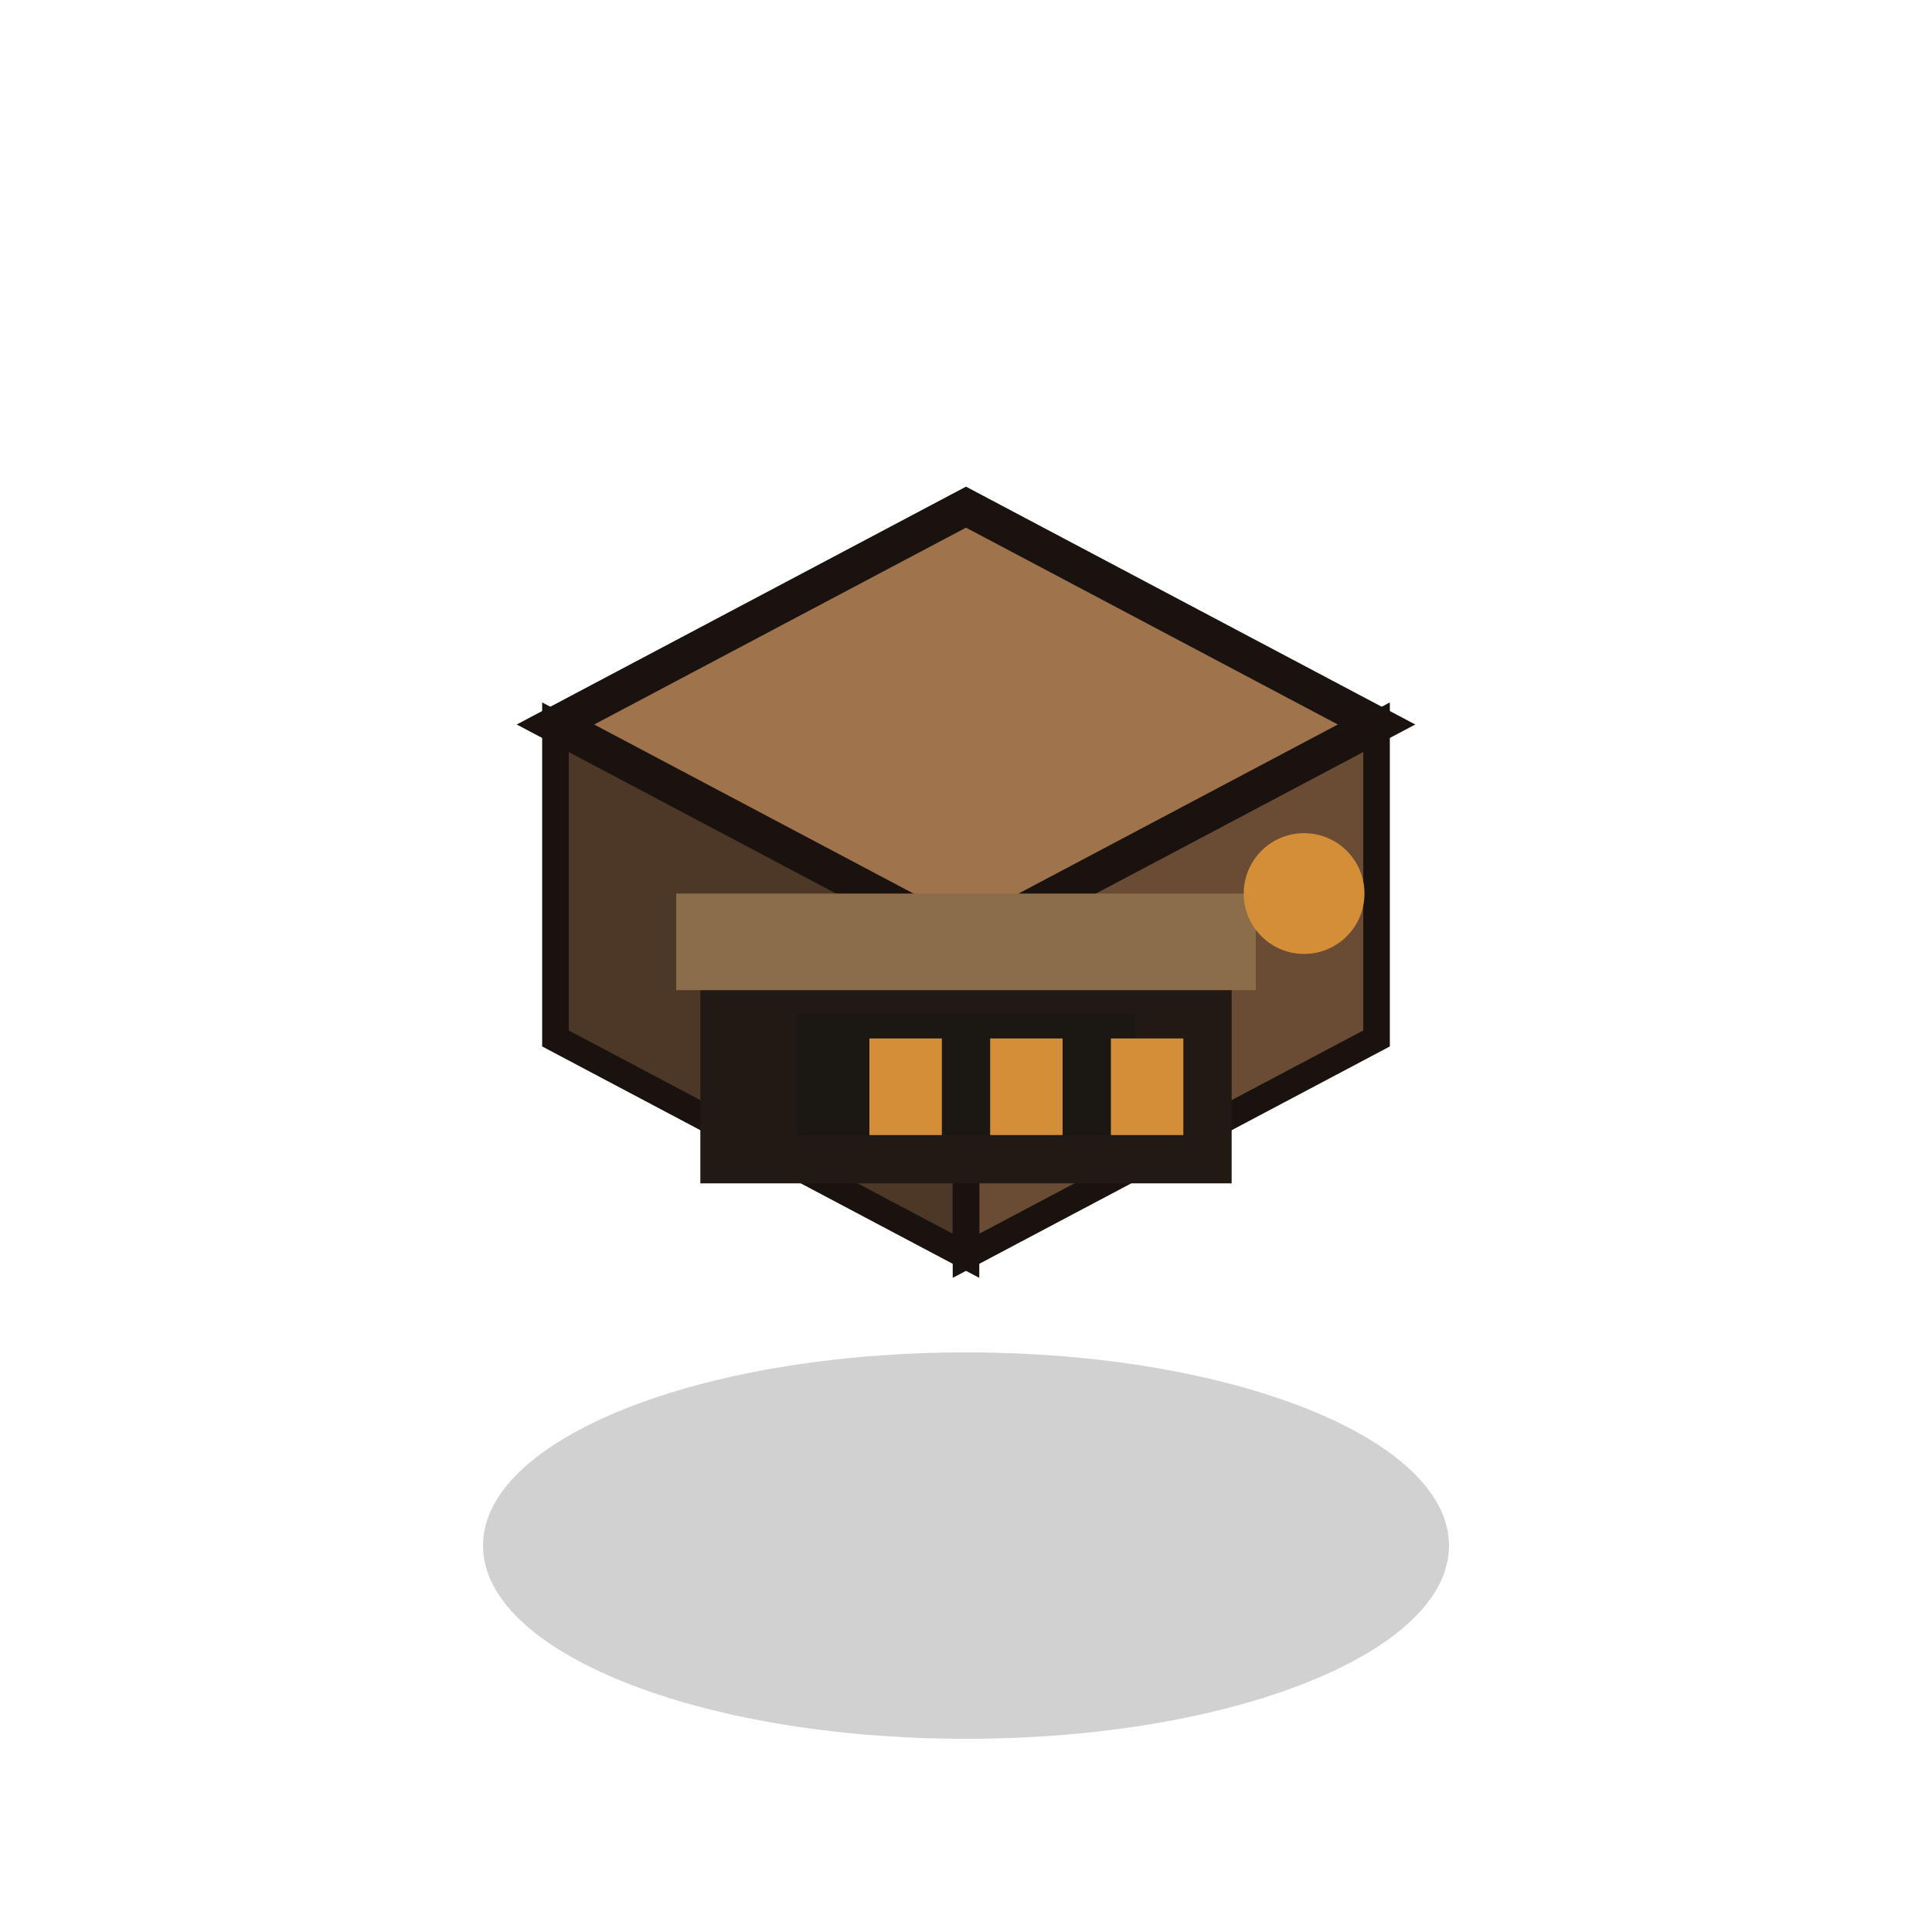
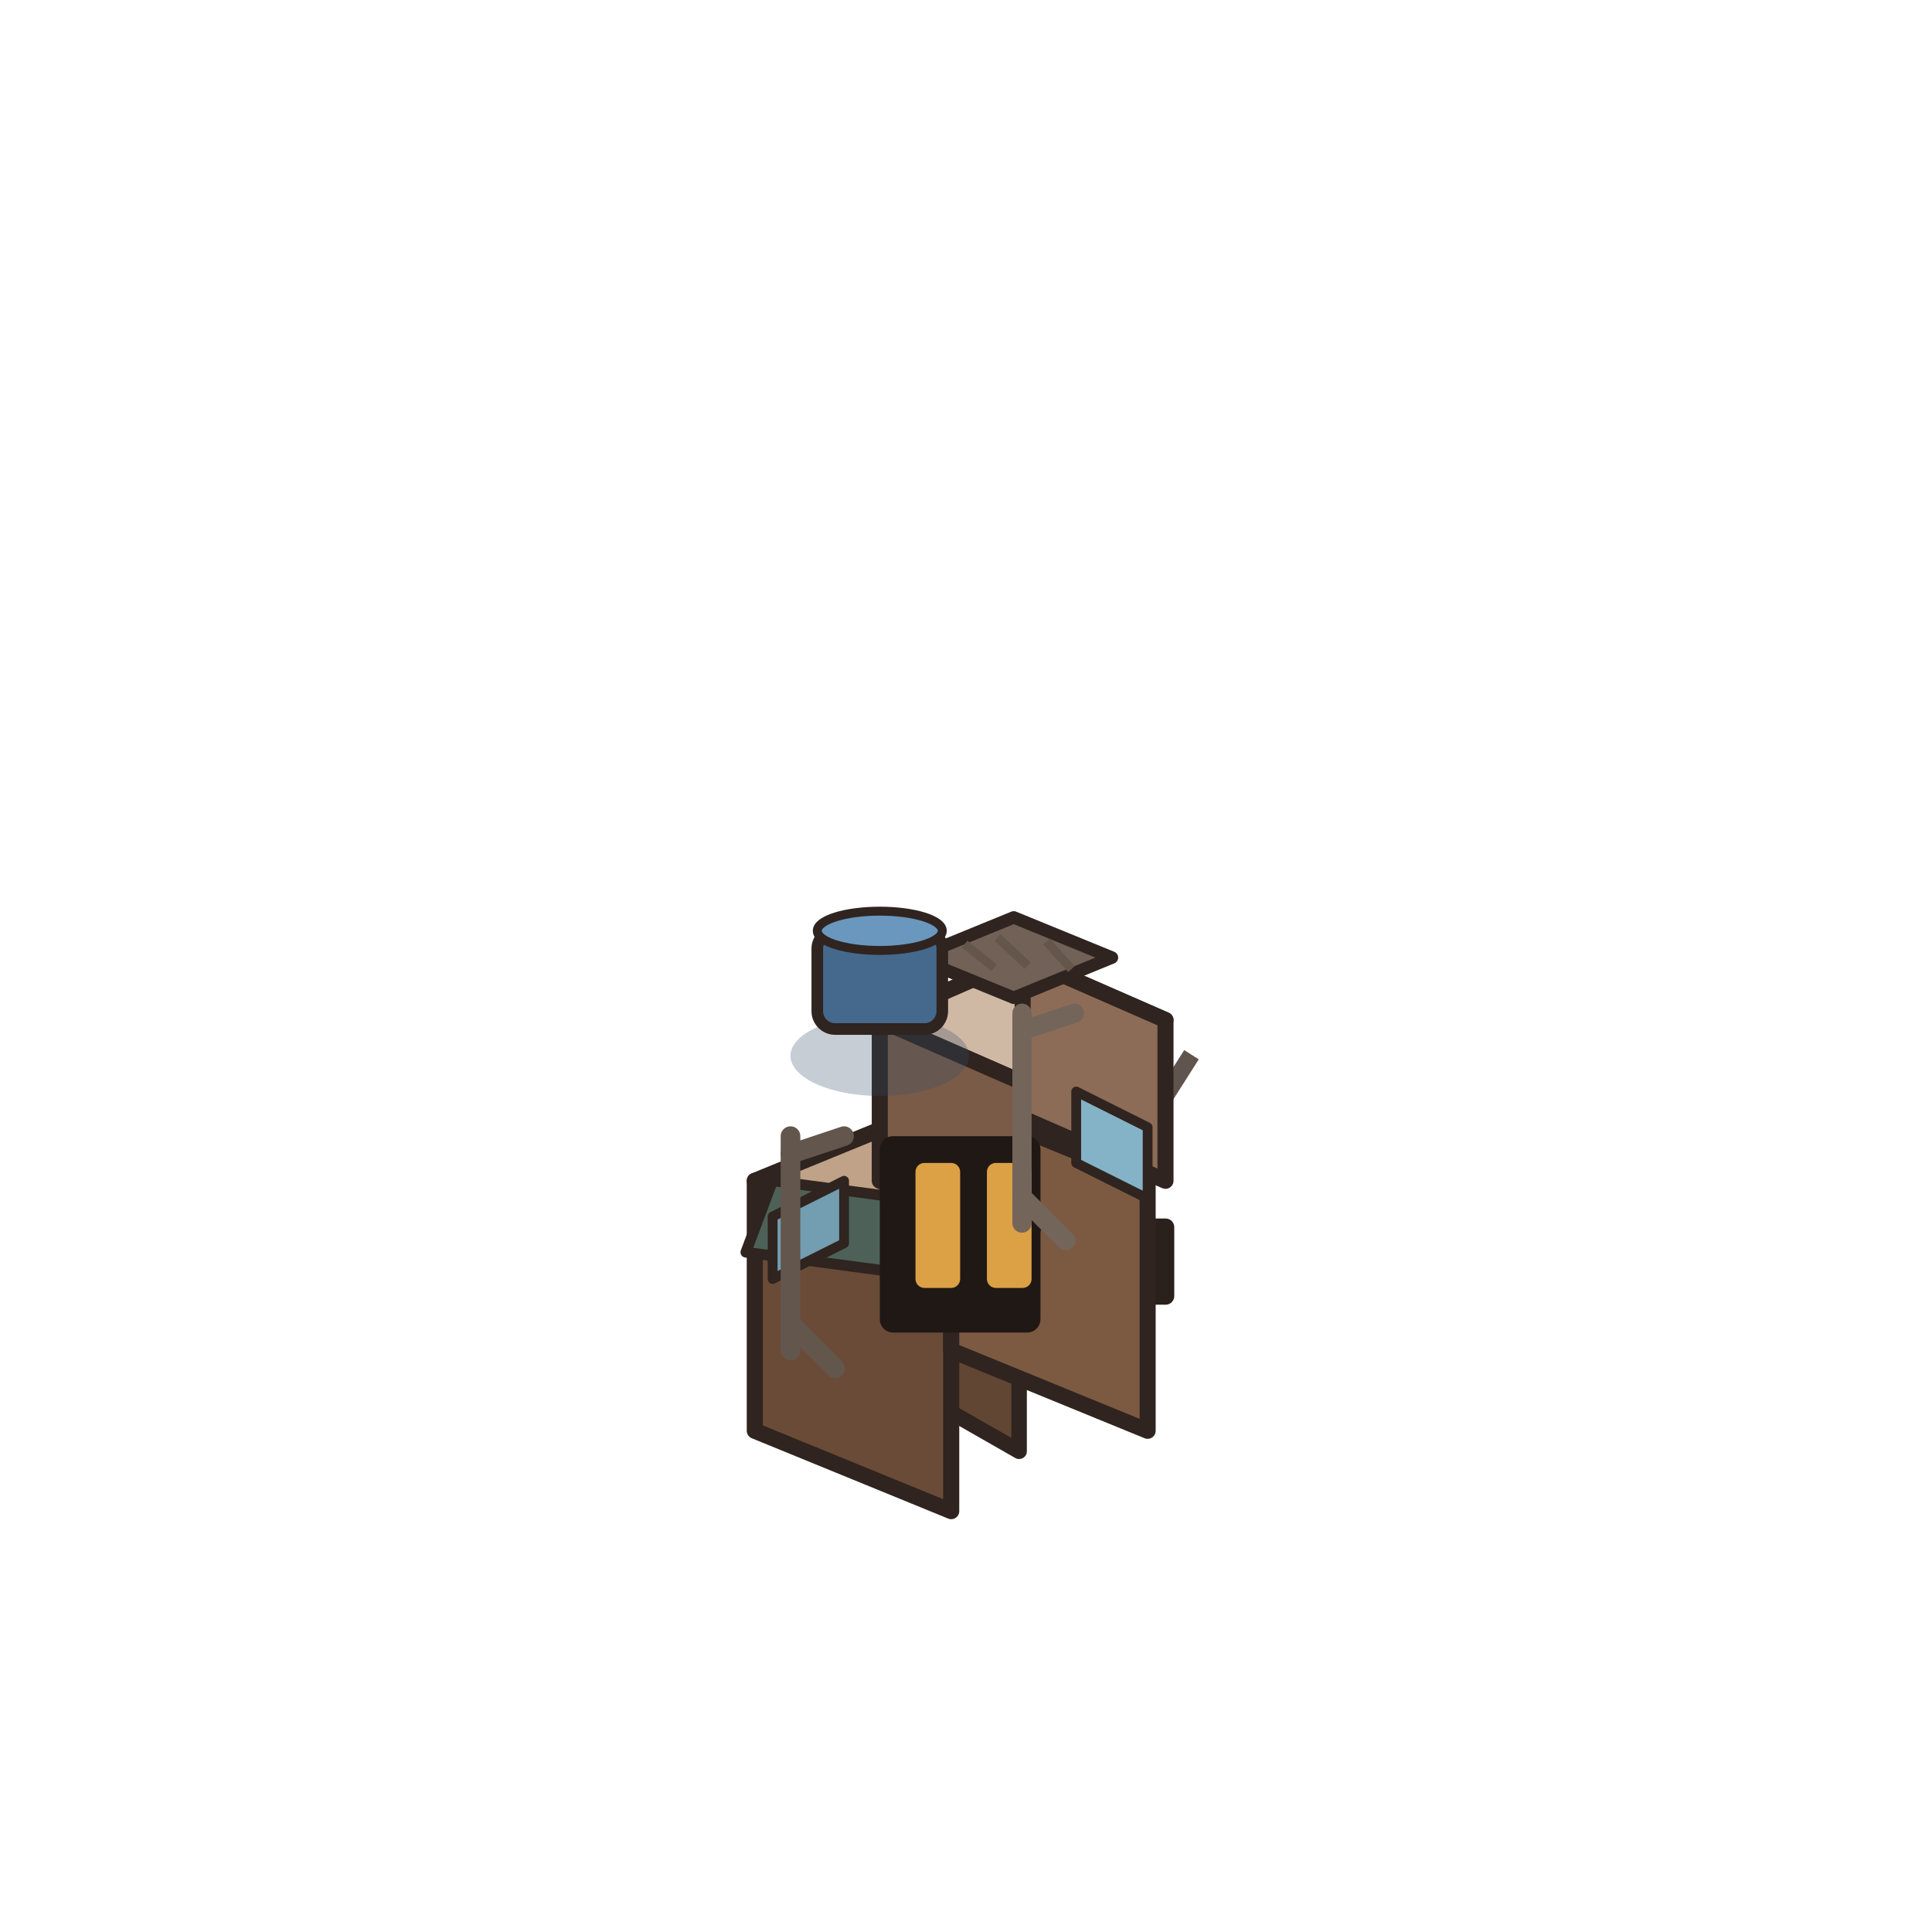
- <svg xmlns="http://www.w3.org/2000/svg" viewBox="0 0 160 160">
-   <ellipse cx="80" cy="128" rx="40" ry="16" fill="rgba(0,0,0,0.18)" />
-   <polygon points="46,60 80,78 80,104 46,86" fill="#4d3827" />
-   <polygon points="114,60 80,78 80,104 114,86" fill="#6a4b34" />
-   <polygon points="80,42 114,60 80,78 46,60" fill="#9f744c" />
-   <polygon points="80,42 114,60 80,78 46,60" fill="none" stroke="#19120e" stroke-width="3" />
-   <polygon points="46,60 80,78 80,104 46,86" fill="none" stroke="#19120e" stroke-width="2.2" />
-   <polygon points="114,60 80,78 80,104 114,86" fill="none" stroke="#19120e" stroke-width="2.2" />
-   <rect x="58" y="78" width="44" height="20" fill="#211a14" />
-   <rect x="56" y="74" width="48" height="8" fill="#8b6d4a" />
-   <rect x="66" y="84" width="28" height="10" fill="#1b1712" />
-   <rect x="72" y="86" width="6" height="8" fill="#d58e38" />
-   <rect x="82" y="86" width="6" height="8" fill="#d58e38" />
-   <rect x="92" y="86" width="6" height="8" fill="#d58e38" />
-   <circle cx="108" cy="74" r="5" fill="#d58e38" />
+ <svg xmlns="http://www.w3.org/2000/svg" viewBox="0 0 160 160" fill="none">
+   <g id="boca boca-asset" data-asset-type="boca boca" data-category="poor" data-density="medium-low">
+     <g transform="translate(10 21.67) scale(0.7292)" id="boca boca-render-root">
+       <g id="placement-awning-3" transform="translate(0 9) scale(1.039)" data-module-id="awning" data-node-id="awning-3" data-layer="background">
+         <g>
+           <polygon points="80,98 104,102 101,110 77,106" fill="#567362" stroke="#2f241f" stroke-width="1.2" stroke-linejoin="round" />
+           <line x1="83" y1="100" x2="80" y2="107" stroke="#3f5144" stroke-width="1" />
+           <line x1="92" y1="102" x2="90" y2="109" stroke="#3f5144" stroke-width="1" />
+         </g>
+       </g>
+       <g id="placement-boca-guarded-entry-2" transform="translate(10 0) scale(0.979)" data-module-id="boca-guarded-entry" data-node-id="boca-guarded-entry-2" data-layer="midground">
+         <g>
+           <polygon points="94,102 108,110 94,118 80,110" fill="#b08968" stroke="#2f241f" stroke-width="1.8" stroke-linejoin="round" />
+           <polygon points="80,110 94,118 94,138 80,130" fill="#614633" stroke="#2f241f" stroke-width="1.8" stroke-linejoin="round" />
+           <polygon points="94,102 108,110 108,130 94,122" fill="#735441" stroke="#2f241f" stroke-width="1.8" stroke-linejoin="round" />
+         </g>
+         <rect x="88" y="102" width="16" height="18" fill="#181312" rx="1.5" />
+         <g>
+           <polygon points="82,97 102,101 99,109 79,105" fill="#6f5a3c" stroke="#2f241f" stroke-width="1.2" stroke-linejoin="round" />
+           <line x1="85" y1="99" x2="82" y2="106" stroke="#3f5144" stroke-width="1" />
+           <line x1="92" y1="101" x2="90" y2="108" stroke="#3f5144" stroke-width="1" />
+         </g>
+         <rect x="80" y="111" width="6" height="10" fill="#2a201c" rx="1" />
+         <rect x="106" y="111" width="6" height="10" fill="#2a201c" rx="1" />
+         <line x1="83" y1="100" x2="83" y2="88" stroke="#5f554e" stroke-width="2" />
+         <line x1="107" y1="103" x2="114" y2="92" stroke="#5f554e" stroke-width="2" />
+       </g>
+       <g id="placement-boca-core-1" transform="translate(-1 4) scale(1.014)" data-module-id="boca-core" data-node-id="boca-core-1" data-layer="foreground">
+         <g>
+           <polygon points="94,90 116,99 94,108 72,99" fill="#bfa287" stroke="#2f241f" stroke-width="1.8" stroke-linejoin="round" />
+           <polygon points="72,99 94,108 94,136 72,127" fill="#6a4b37" stroke="#2f241f" stroke-width="1.8" stroke-linejoin="round" />
+           <polygon points="94,90 116,99 116,127 94,118" fill="#7c5a42" stroke="#2f241f" stroke-width="1.8" stroke-linejoin="round" />
+         </g>
+         <g>
+           <polygon points="102,74 118,81 102,88 86,81" fill="#d0b9a4" stroke="#2f241f" stroke-width="1.8" stroke-linejoin="round" />
+           <polygon points="86,81 102,88 102,106 86,99" fill="#7a5b47" stroke="#2f241f" stroke-width="1.8" stroke-linejoin="round" />
+           <polygon points="102,74 118,81 118,99 102,92" fill="#8d6c57" stroke="#2f241f" stroke-width="1.8" stroke-linejoin="round" />
+         </g>
+         <g>
+           <polygon points="74,99 104,103 101,111 71,107" fill="#4d6158" stroke="#2f241f" stroke-width="1.2" stroke-linejoin="round" />
+           <line x1="77" y1="101" x2="74" y2="108" stroke="#3f5144" stroke-width="1" />
+           <line x1="89" y1="103" x2="87" y2="110" stroke="#3f5144" stroke-width="1" />
+         </g>
+         <rect x="86" y="94" width="18" height="22" fill="#201815" rx="1.5" />
+         <rect x="90" y="97" width="5" height="14" fill="#dca145" rx="1" />
+         <rect x="98" y="97" width="5" height="14" fill="#dca145" rx="1" />
+         <polygon points="74,103 82,99 82,106 74,110" fill="#739db0" stroke="#2f241f" stroke-width="1.1" stroke-linejoin="round" />
+         <polygon points="108,89 116,93 116,101 108,97" fill="#84b3c8" stroke="#2f241f" stroke-width="1.1" stroke-linejoin="round" />
+         <g>
+           <polygon points="101,69.5 112,74 101,78.5 90,74" fill="#726156" stroke="#2f241f" stroke-width="1.4" stroke-linejoin="round" />
+           <line x1="95.5" y1="72.5" x2="98.8" y2="75.125" stroke="#65564b" stroke-width="1" />
+           <line x1="99.167" y1="71.75" x2="102.571" y2="74.9" stroke="#65564b" stroke-width="1" />
+           <line x1="104.667" y1="72.2" x2="107.471" y2="75.286" stroke="#65564b" stroke-width="1" />
+         </g>
+         <g>
+           <ellipse cx="86" cy="85" rx="10" ry="4.5" fill="#314b67" opacity="0.28" />
+           <rect x="79" y="71" width="14" height="11" fill="#45698d" stroke="#2f241f" stroke-width="1.3" rx="2" />
+           <ellipse cx="86" cy="71" rx="7" ry="2.2" fill="#6a97be" stroke="#2f241f" stroke-width="1" />
+         </g>
+         <g>
+           <line x1="76" y1="94" x2="76" y2="118" stroke="#63564d" stroke-width="2.2" stroke-linecap="round" />
+           <line x1="76" y1="96" x2="82" y2="94" stroke="#63564d" stroke-width="2.2" stroke-linecap="round" />
+           <line x1="76" y1="115" x2="81" y2="120" stroke="#63564d" stroke-width="2.2" stroke-linecap="round" />
+         </g>
+       </g>
+       <g id="placement-external-pipe-4" transform="translate(11 -6) scale(0.993)" data-module-id="external-pipe" data-node-id="external-pipe-4" data-layer="overlay">
+         <g>
+           <line x1="92" y1="92" x2="92" y2="116" stroke="#74655a" stroke-width="2.2" stroke-linecap="round" />
+           <line x1="92" y1="94" x2="98" y2="92" stroke="#74655a" stroke-width="2.2" stroke-linecap="round" />
+           <line x1="92" y1="113" x2="97" y2="118" stroke="#74655a" stroke-width="2.2" stroke-linecap="round" />
+         </g>
+       </g>
+     </g>
+   </g>
</svg>
